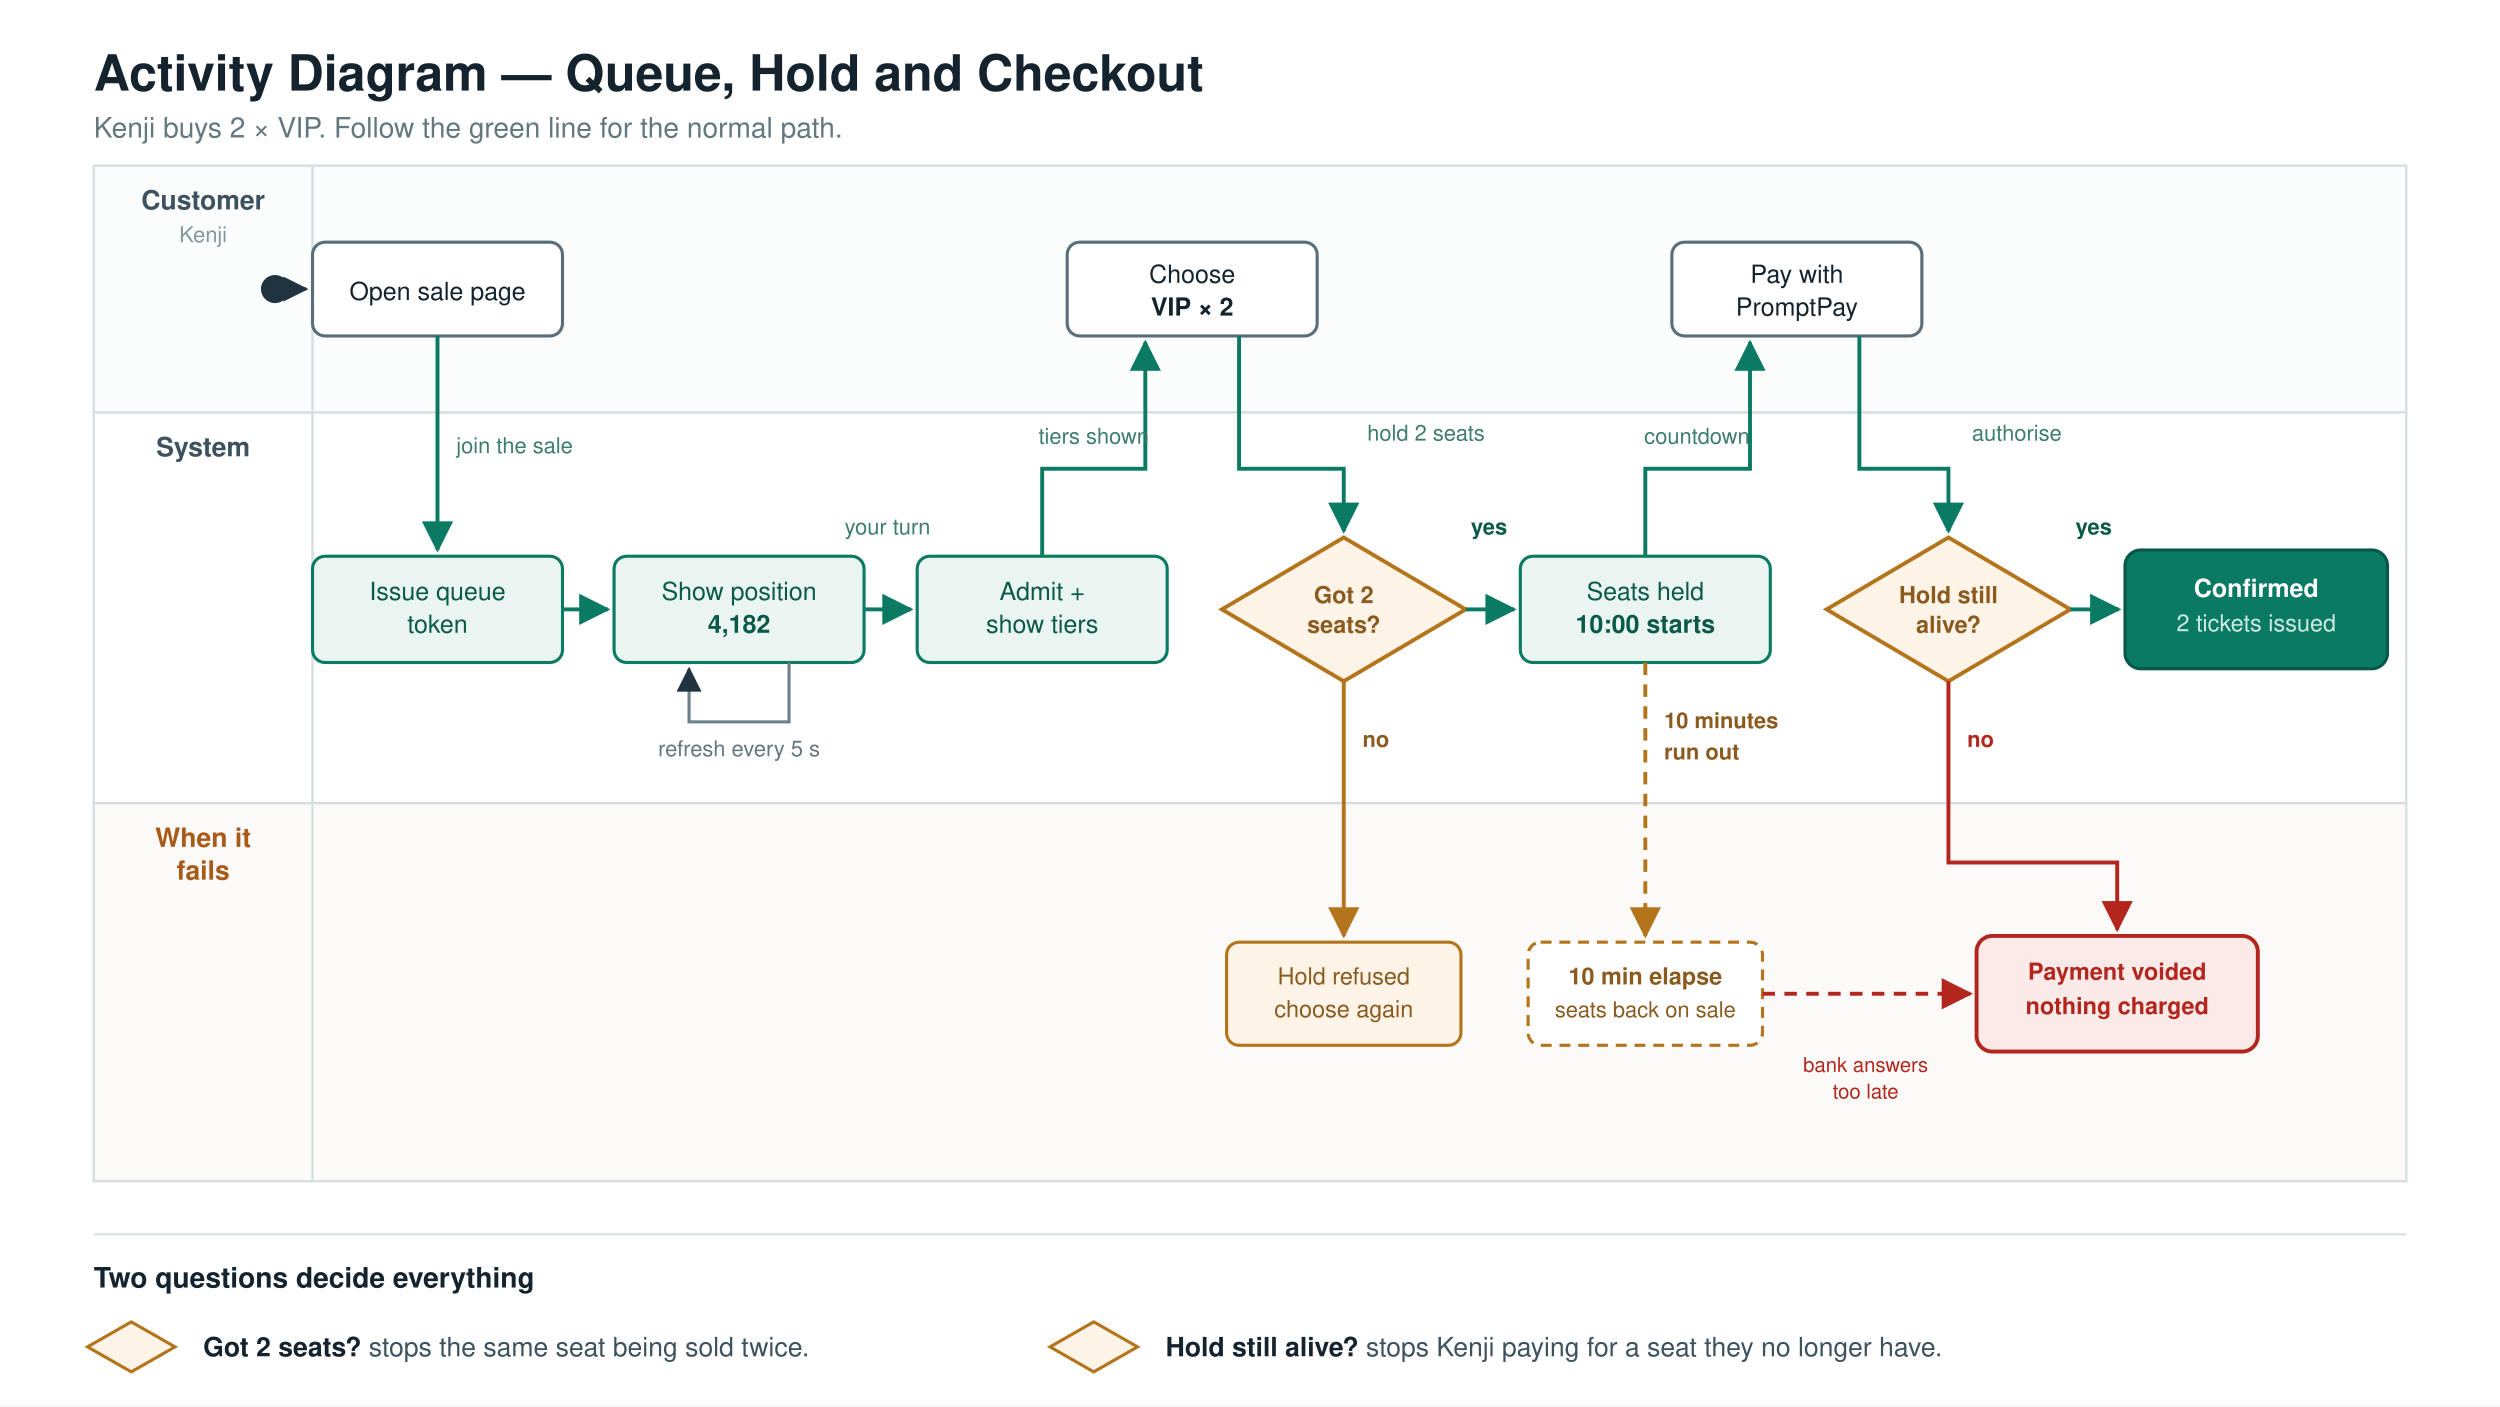
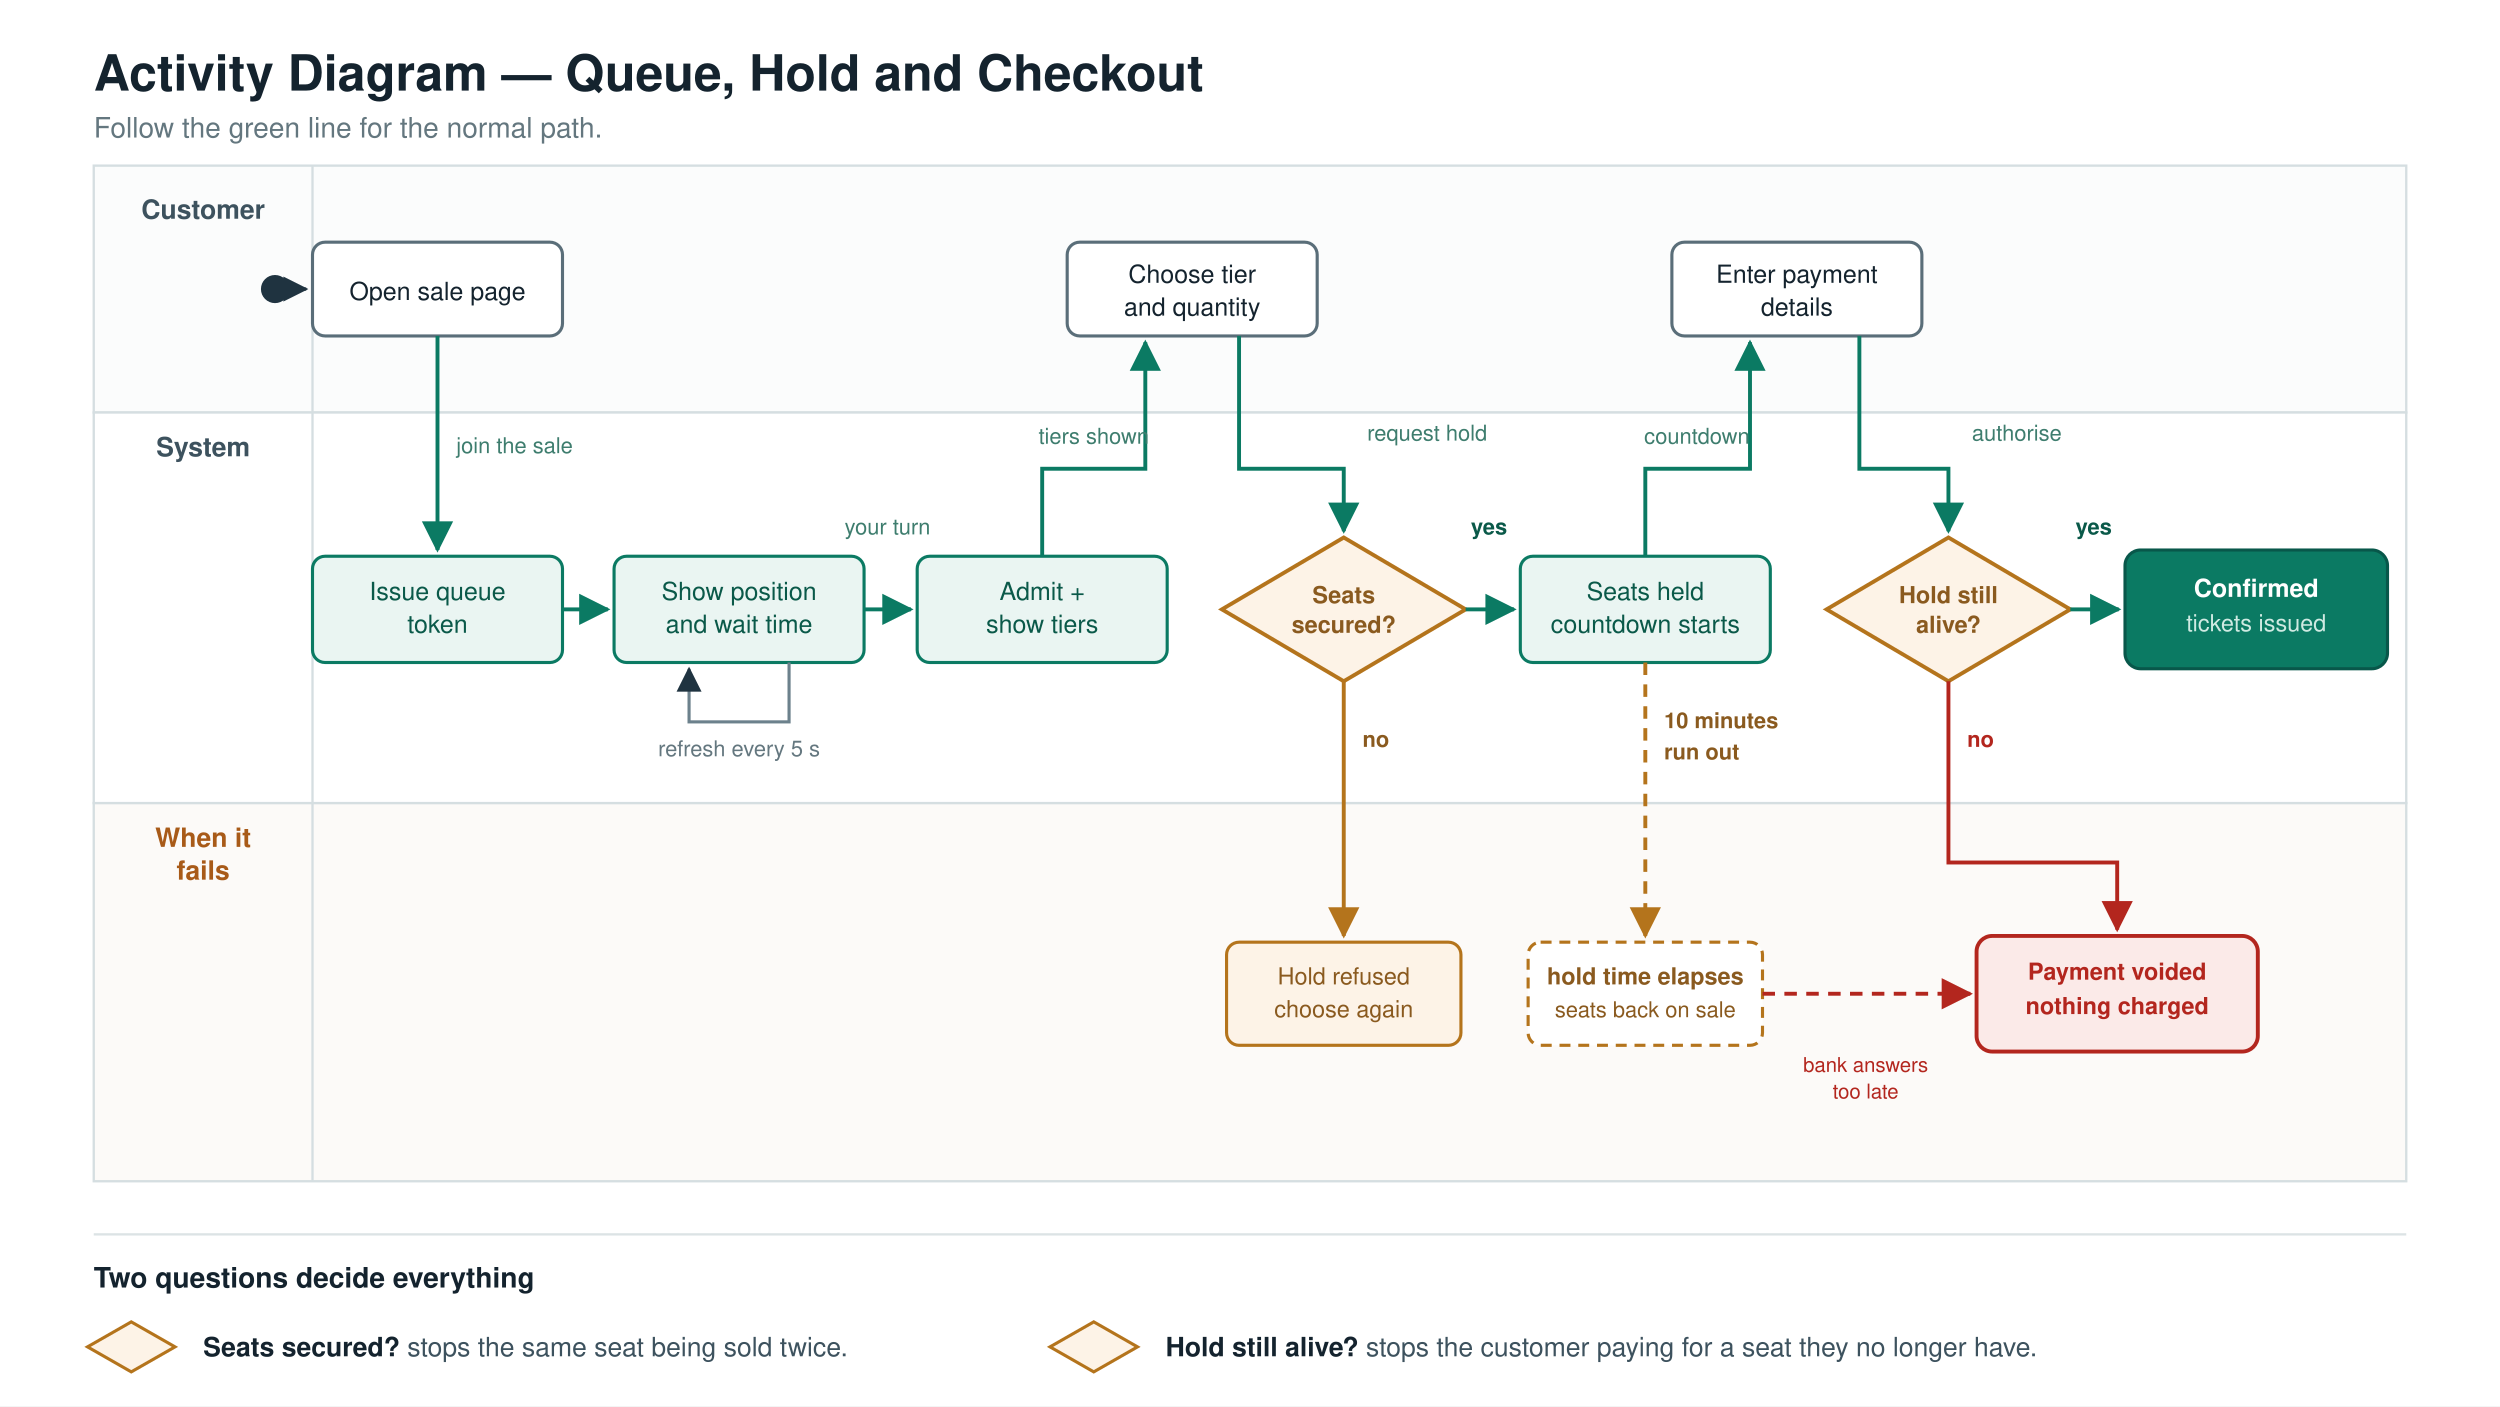
<svg xmlns="http://www.w3.org/2000/svg" width="1600" height="900" viewBox="0 0 1600 900" font-family="Helvetica Neue, Helvetica, Arial, sans-serif">
  <defs>
    <marker id="a" viewBox="0 0 12 12" refX="11" refY="6" markerWidth="8" markerHeight="8" orient="auto-start-reverse">
      <path d="M 0 0 L 12 6 L 0 12 z" fill="#1F3340" />
    </marker>
    <marker id="ag" viewBox="0 0 12 12" refX="11" refY="6" markerWidth="8" markerHeight="8" orient="auto-start-reverse">
      <path d="M 0 0 L 12 6 L 0 12 z" fill="#0B7A63" />
    </marker>
    <marker id="ar" viewBox="0 0 12 12" refX="11" refY="6" markerWidth="8" markerHeight="8" orient="auto-start-reverse">
      <path d="M 0 0 L 12 6 L 0 12 z" fill="#B3261E" />
    </marker>
    <marker id="ao" viewBox="0 0 12 12" refX="11" refY="6" markerWidth="8" markerHeight="8" orient="auto-start-reverse">
      <path d="M 0 0 L 12 6 L 0 12 z" fill="#B4741C" />
    </marker>
  </defs>
  <rect width="1600" height="900" fill="#FFFFFF" />
  <text x="60" y="58" font-size="32" font-weight="700" fill="#14232E">Activity Diagram — Queue, Hold and Checkout</text>
-   <text x="60" y="88" font-size="18" fill="#64777F">Kenji buys 2 × VIP.  Follow the green line for the normal path.</text>
+   <text x="60" y="88" font-size="18" fill="#64777F">Follow the green line for the normal path.</text>
  <rect x="60" y="106" width="1480" height="158" fill="#FBFCFC" stroke="#D5DEE1" stroke-width="1.5" />
  <rect x="60" y="264" width="1480" height="250" fill="#FFFFFF" stroke="#D5DEE1" stroke-width="1.5" />
  <rect x="60" y="514" width="1480" height="242" fill="#FCFAF8" stroke="#D5DEE1" stroke-width="1.5" />
  <line x1="200" y1="106" x2="200" y2="756" stroke="#D5DEE1" stroke-width="1.5" />
-   <text x="130" y="134" font-size="17" font-weight="700" fill="#3D525E" text-anchor="middle">Customer</text>
-   <text x="130" y="155" font-size="14" fill="#8496A0" text-anchor="middle">Kenji</text>
+   <text x="130" y="140" font-size="17" font-weight="700" fill="#3D525E" text-anchor="middle">Customer</text>
  <text x="130" y="292" font-size="17" font-weight="700" fill="#3D525E" text-anchor="middle">System</text>
  <text x="130" y="542" font-size="17" font-weight="700" fill="#A85A18" text-anchor="middle">When it</text>
  <text x="130" y="563" font-size="17" font-weight="700" fill="#A85A18" text-anchor="middle">fails</text>
  <rect x="200" y="155" width="160" height="60" rx="8" fill="#FFFFFF" stroke="#5A6E79" stroke-width="2" />
  <text x="280" y="192" font-size="16" fill="#14232E" text-anchor="middle">Open sale page</text>
  <rect x="683" y="155" width="160" height="60" rx="8" fill="#FFFFFF" stroke="#5A6E79" stroke-width="2" />
-   <text x="763" y="181" font-size="16" fill="#14232E" text-anchor="middle">Choose</text>
-   <text x="763" y="202" font-size="16" font-weight="700" fill="#14232E" text-anchor="middle">VIP × 2</text>
+   <text x="763" y="181" font-size="16" fill="#14232E" text-anchor="middle">Choose tier</text>
+   <text x="763" y="202" font-size="16" fill="#14232E" text-anchor="middle">and quantity</text>
  <rect x="1070" y="155" width="160" height="60" rx="8" fill="#FFFFFF" stroke="#5A6E79" stroke-width="2" />
-   <text x="1150" y="181" font-size="16" fill="#14232E" text-anchor="middle">Pay with</text>
-   <text x="1150" y="202" font-size="16" fill="#14232E" text-anchor="middle">PromptPay</text>
+   <text x="1150" y="181" font-size="16" fill="#14232E" text-anchor="middle">Enter payment</text>
+   <text x="1150" y="202" font-size="16" fill="#14232E" text-anchor="middle">details</text>
  <rect x="200" y="356" width="160" height="68" rx="8" fill="#EAF5F2" stroke="#0B7A63" stroke-width="2" />
  <text x="280" y="384" font-size="16" fill="#0A5949" text-anchor="middle">Issue queue</text>
  <text x="280" y="405" font-size="16" fill="#0A5949" text-anchor="middle">token</text>
  <rect x="393" y="356" width="160" height="68" rx="8" fill="#EAF5F2" stroke="#0B7A63" stroke-width="2" />
  <text x="473" y="384" font-size="16" fill="#0A5949" text-anchor="middle">Show position</text>
-   <text x="473" y="405" font-size="16" font-weight="700" fill="#0A5949" text-anchor="middle">4,182</text>
+   <text x="473" y="405" font-size="16" fill="#0A5949" text-anchor="middle">and wait time</text>
  <rect x="587" y="356" width="160" height="68" rx="8" fill="#EAF5F2" stroke="#0B7A63" stroke-width="2" />
  <text x="667" y="384" font-size="16" fill="#0A5949" text-anchor="middle">Admit +</text>
  <text x="667" y="405" font-size="16" fill="#0A5949" text-anchor="middle">show tiers</text>
  <path d="M 860 344 L 938 390 L 860 436 L 782 390 z" fill="#FDF3E7" stroke="#B4741C" stroke-width="2.5" />
-   <text x="860" y="386" font-size="15" font-weight="700" fill="#8A5A1F" text-anchor="middle">Got 2</text>
-   <text x="860" y="405" font-size="15" font-weight="700" fill="#8A5A1F" text-anchor="middle">seats?</text>
+   <text x="860" y="386" font-size="15" font-weight="700" fill="#8A5A1F" text-anchor="middle">Seats</text>
+   <text x="860" y="405" font-size="15" font-weight="700" fill="#8A5A1F" text-anchor="middle">secured?</text>
  <rect x="973" y="356" width="160" height="68" rx="8" fill="#EAF5F2" stroke="#0B7A63" stroke-width="2" />
  <text x="1053" y="384" font-size="16" fill="#0A5949" text-anchor="middle">Seats held</text>
-   <text x="1053" y="405" font-size="16" font-weight="700" fill="#0A5949" text-anchor="middle">10:00 starts</text>
+   <text x="1053" y="405" font-size="16" fill="#0A5949" text-anchor="middle">countdown starts</text>
  <path d="M 1247 344 L 1325 390 L 1247 436 L 1169 390 z" fill="#FDF3E7" stroke="#B4741C" stroke-width="2.5" />
  <text x="1247" y="386" font-size="15" font-weight="700" fill="#8A5A1F" text-anchor="middle">Hold still</text>
  <text x="1247" y="405" font-size="15" font-weight="700" fill="#8A5A1F" text-anchor="middle">alive?</text>
  <rect x="1360" y="352" width="168" height="76" rx="10" fill="#0B7A63" stroke="#08574A" stroke-width="2" />
  <text x="1444" y="382" font-size="16" font-weight="700" fill="#FFFFFF" text-anchor="middle">Confirmed</text>
-   <text x="1444" y="404" font-size="15" fill="#CFEAE2" text-anchor="middle">2 tickets issued</text>
+   <text x="1444" y="404" font-size="15" fill="#CFEAE2" text-anchor="middle">tickets issued</text>
  <rect x="785" y="603" width="150" height="66" rx="8" fill="#FDF3E7" stroke="#B4741C" stroke-width="2" />
  <text x="860" y="630" font-size="15" fill="#8A5A1F" text-anchor="middle">Hold refused</text>
  <text x="860" y="651" font-size="15" fill="#8A5A1F" text-anchor="middle">choose again</text>
  <rect x="978" y="603" width="150" height="66" rx="8" fill="#FFFFFF" stroke="#B4741C" stroke-width="2" stroke-dasharray="7 5" />
-   <text x="1053" y="630" font-size="15" font-weight="700" fill="#8A5A1F" text-anchor="middle">10 min elapse</text>
+   <text x="1053" y="630" font-size="15" font-weight="700" fill="#8A5A1F" text-anchor="middle">hold time elapses</text>
  <text x="1053" y="651" font-size="14" fill="#8A5A1F" text-anchor="middle">seats back on sale</text>
  <rect x="1265" y="599" width="180" height="74" rx="10" fill="#FBEAE8" stroke="#B3261E" stroke-width="2.5" />
  <text x="1355" y="627" font-size="15" font-weight="700" fill="#B3261E" text-anchor="middle">Payment voided</text>
  <text x="1355" y="649" font-size="15" font-weight="700" fill="#B3261E" text-anchor="middle">nothing charged</text>
  <circle cx="176" cy="185" r="9" fill="#1F3340" />
  <line x1="185" y1="185" x2="196" y2="185" stroke="#1F3340" stroke-width="2" marker-end="url(#a)" />
  <line x1="280" y1="215" x2="280" y2="352" stroke="#0B7A63" stroke-width="2.5" marker-end="url(#ag)" />
  <text x="292" y="290" font-size="14" fill="#3E7D6E">join the sale</text>
  <line x1="360" y1="390" x2="389" y2="390" stroke="#0B7A63" stroke-width="2.5" marker-end="url(#ag)" />
  <path d="M 505 424 L 505 462 L 441 462 L 441 428" fill="none" stroke="#6C818C" stroke-width="2" marker-end="url(#a)" />
  <text x="473" y="484" font-size="14" fill="#64777F" text-anchor="middle">refresh every 5 s</text>
  <line x1="553" y1="390" x2="583" y2="390" stroke="#0B7A63" stroke-width="2.5" marker-end="url(#ag)" />
  <text x="568" y="342" font-size="14" fill="#3E7D6E" text-anchor="middle">your turn</text>
  <path d="M 667 356 L 667 300 L 733 300 L 733 219" fill="none" stroke="#0B7A63" stroke-width="2.5" marker-end="url(#ag)" />
  <text x="700" y="284" font-size="14" fill="#3E7D6E" text-anchor="middle">tiers shown</text>
  <path d="M 793 215 L 793 300 L 860 300 L 860 340" fill="none" stroke="#0B7A63" stroke-width="2.5" marker-end="url(#ag)" />
-   <text x="875" y="282" font-size="14" fill="#3E7D6E">hold 2 seats</text>
+   <text x="875" y="282" font-size="14" fill="#3E7D6E">request hold</text>
  <line x1="938" y1="390" x2="969" y2="390" stroke="#0B7A63" stroke-width="2.5" marker-end="url(#ag)" />
  <text x="953" y="342" font-size="14" font-weight="700" fill="#0A5949" text-anchor="middle">yes</text>
  <line x1="860" y1="436" x2="860" y2="599" stroke="#B4741C" stroke-width="2.5" marker-end="url(#ao)" />
  <text x="872" y="478" font-size="14" font-weight="700" fill="#8A5A1F">no</text>
  <path d="M 1053 356 L 1053 300 L 1120 300 L 1120 219" fill="none" stroke="#0B7A63" stroke-width="2.5" marker-end="url(#ag)" />
  <text x="1086" y="284" font-size="14" fill="#3E7D6E" text-anchor="middle">countdown</text>
  <path d="M 1190 215 L 1190 300 L 1247 300 L 1247 340" fill="none" stroke="#0B7A63" stroke-width="2.5" marker-end="url(#ag)" />
  <text x="1262" y="282" font-size="14" fill="#3E7D6E">authorise</text>
  <line x1="1053" y1="424" x2="1053" y2="599" stroke="#B4741C" stroke-width="2.5" stroke-dasharray="8 6" marker-end="url(#ao)" />
  <text x="1065" y="466" font-size="14" font-weight="700" fill="#8A5A1F">10 minutes</text>
  <text x="1065" y="486" font-size="14" font-weight="700" fill="#8A5A1F">run out</text>
  <line x1="1325" y1="390" x2="1356" y2="390" stroke="#0B7A63" stroke-width="2.5" marker-end="url(#ag)" />
  <text x="1340" y="342" font-size="14" font-weight="700" fill="#0A5949" text-anchor="middle">yes</text>
  <path d="M 1247 436 L 1247 552 L 1355 552 L 1355 595" fill="none" stroke="#B3261E" stroke-width="2.5" marker-end="url(#ar)" />
  <text x="1259" y="478" font-size="14" font-weight="700" fill="#B3261E">no</text>
  <line x1="1128" y1="636" x2="1261" y2="636" stroke="#B3261E" stroke-width="2.5" stroke-dasharray="8 6" marker-end="url(#ar)" />
  <text x="1194" y="686" font-size="13" fill="#B3261E" text-anchor="middle">bank answers</text>
  <text x="1194" y="703" font-size="13" fill="#B3261E" text-anchor="middle">too late</text>
  <line x1="60" y1="790" x2="1540" y2="790" stroke="#DCE3E5" stroke-width="1.5" />
  <text x="60" y="824" font-size="18" font-weight="700" fill="#14232E">Two questions decide everything</text>
  <path d="M 84 846 L 112 862 L 84 878 L 56 862 z" fill="#FDF3E7" stroke="#B4741C" stroke-width="2" />
  <text x="130" y="868" font-size="17" fill="#3D525E">
-     <tspan font-weight="700" fill="#14232E">Got 2 seats?</tspan>  stops the same seat being sold twice.</text>
+     <tspan font-weight="700" fill="#14232E">Seats secured?</tspan>  stops the same seat being sold twice.</text>
  <path d="M 700 846 L 728 862 L 700 878 L 672 862 z" fill="#FDF3E7" stroke="#B4741C" stroke-width="2" />
  <text x="746" y="868" font-size="17" fill="#3D525E">
-     <tspan font-weight="700" fill="#14232E">Hold still alive?</tspan>  stops Kenji paying for a seat they no longer have.</text>
+     <tspan font-weight="700" fill="#14232E">Hold still alive?</tspan>  stops the customer paying for a seat they no longer have.</text>
</svg>
